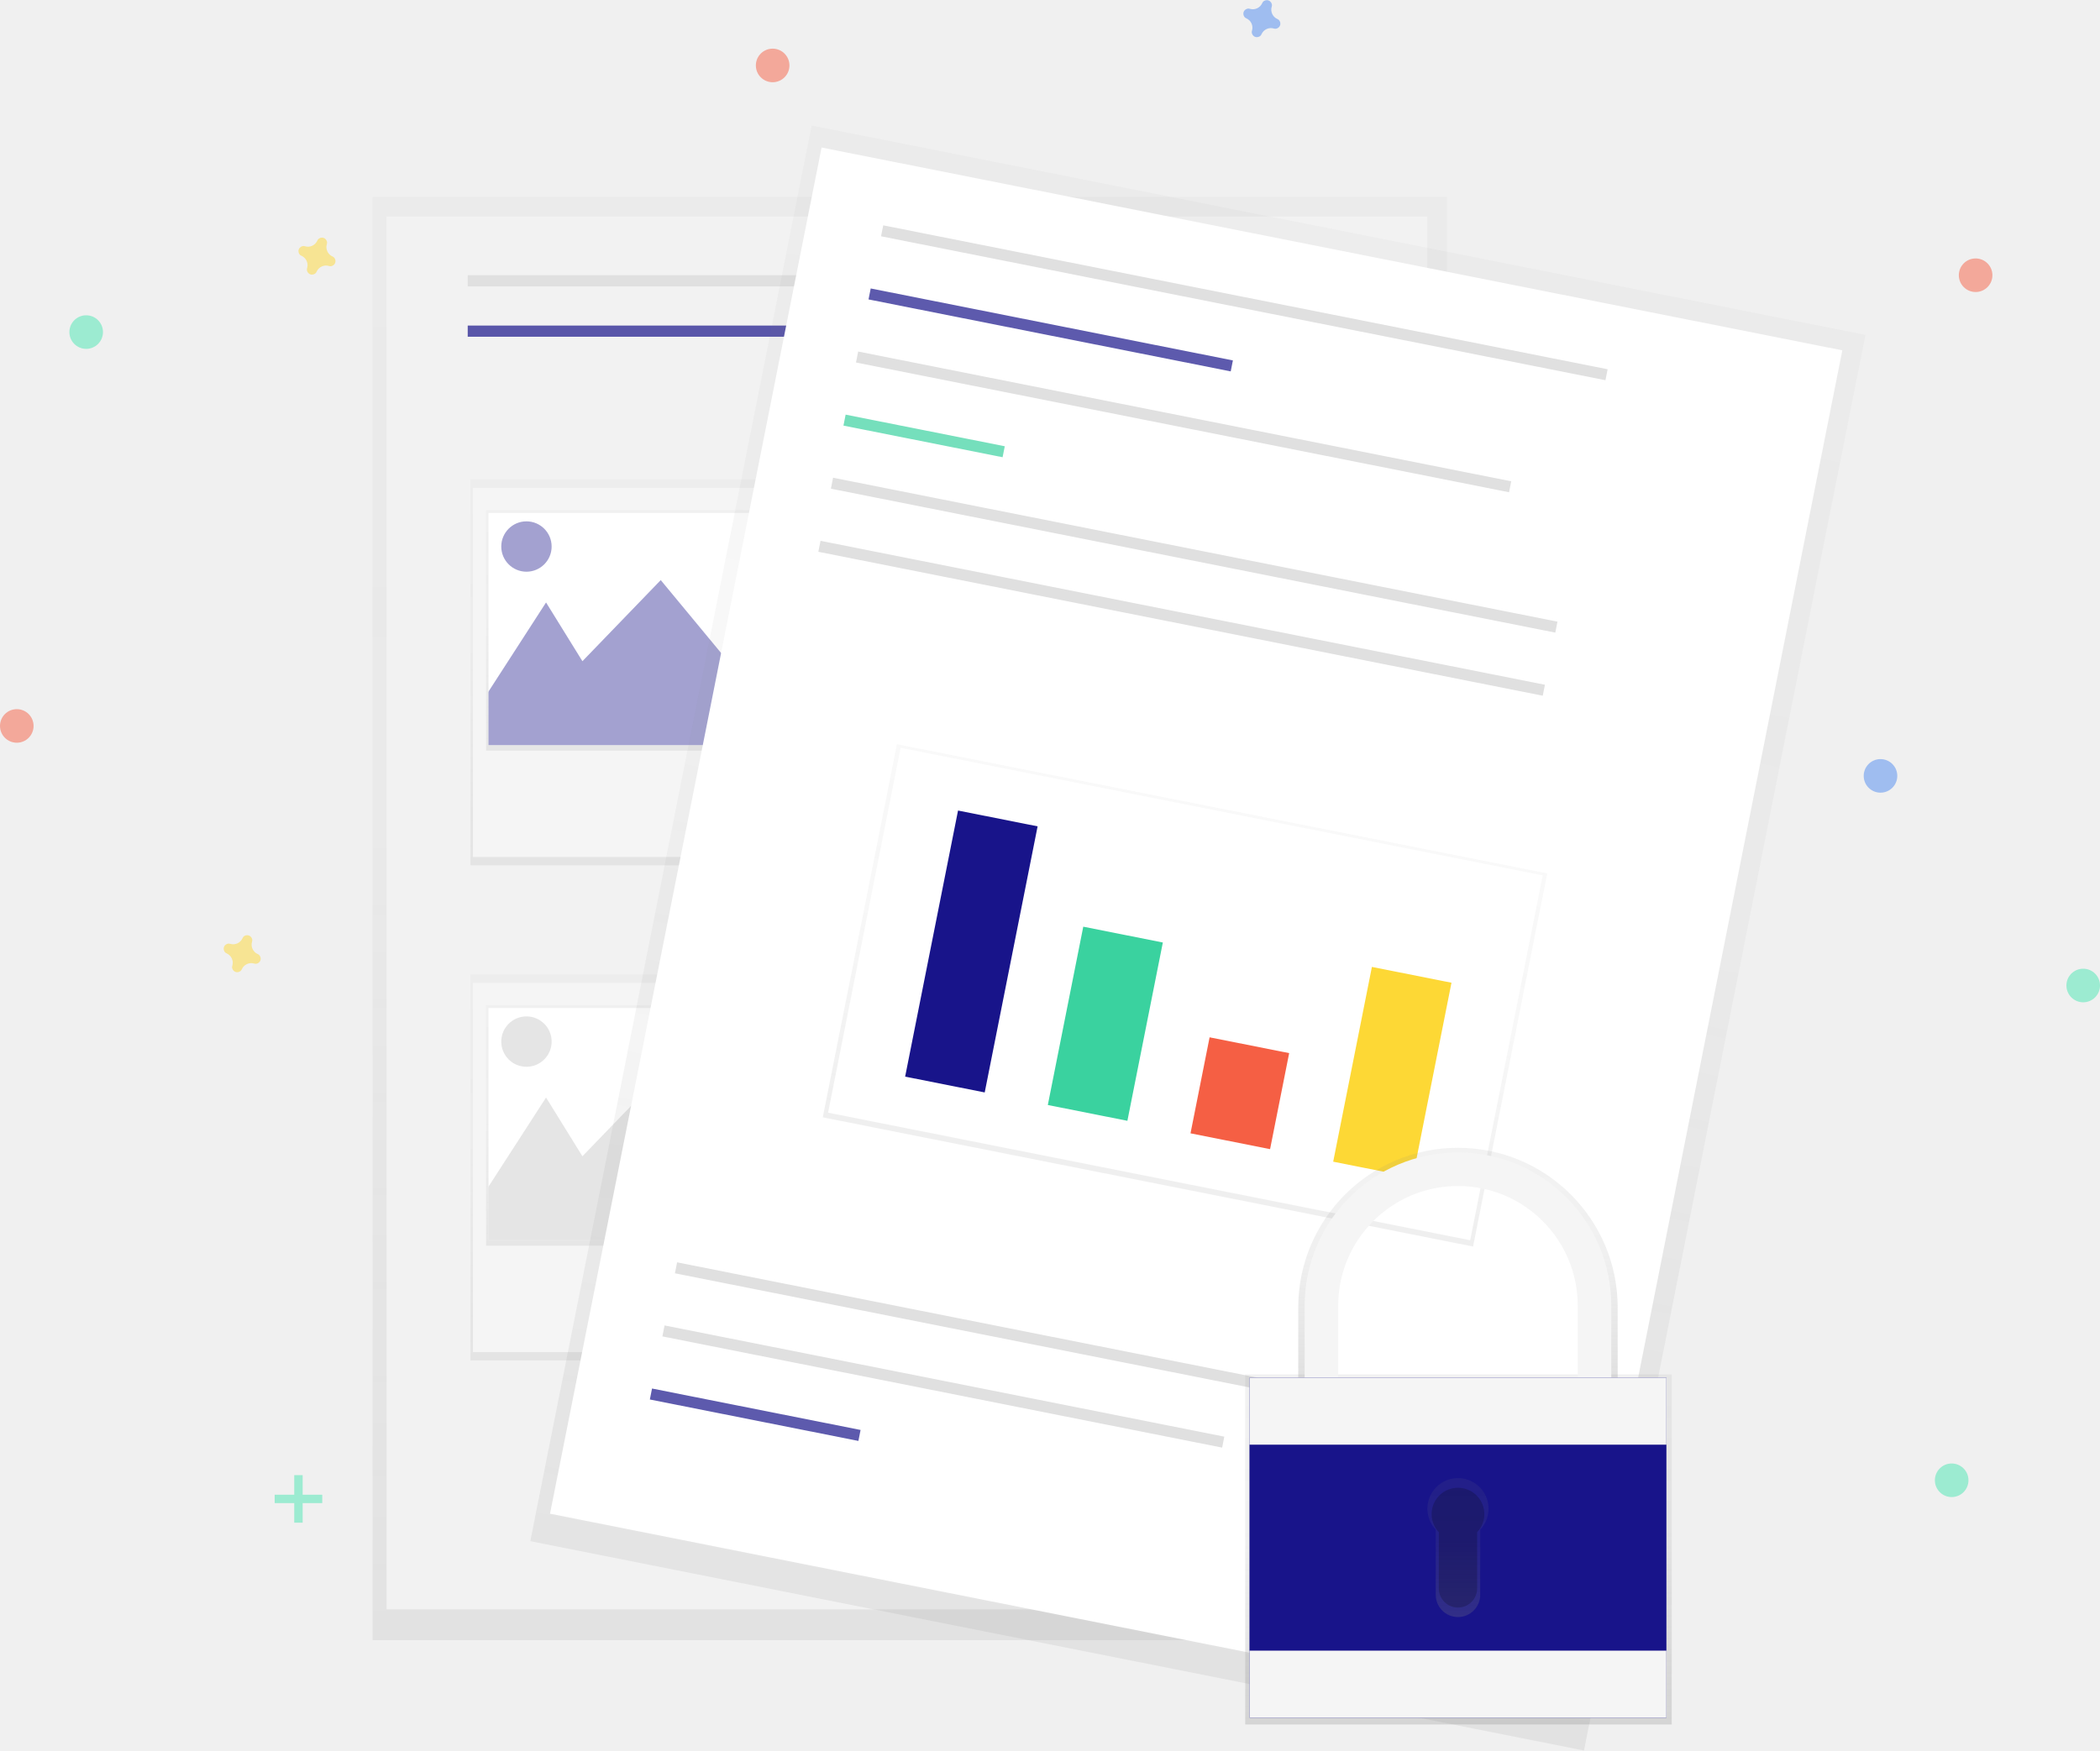
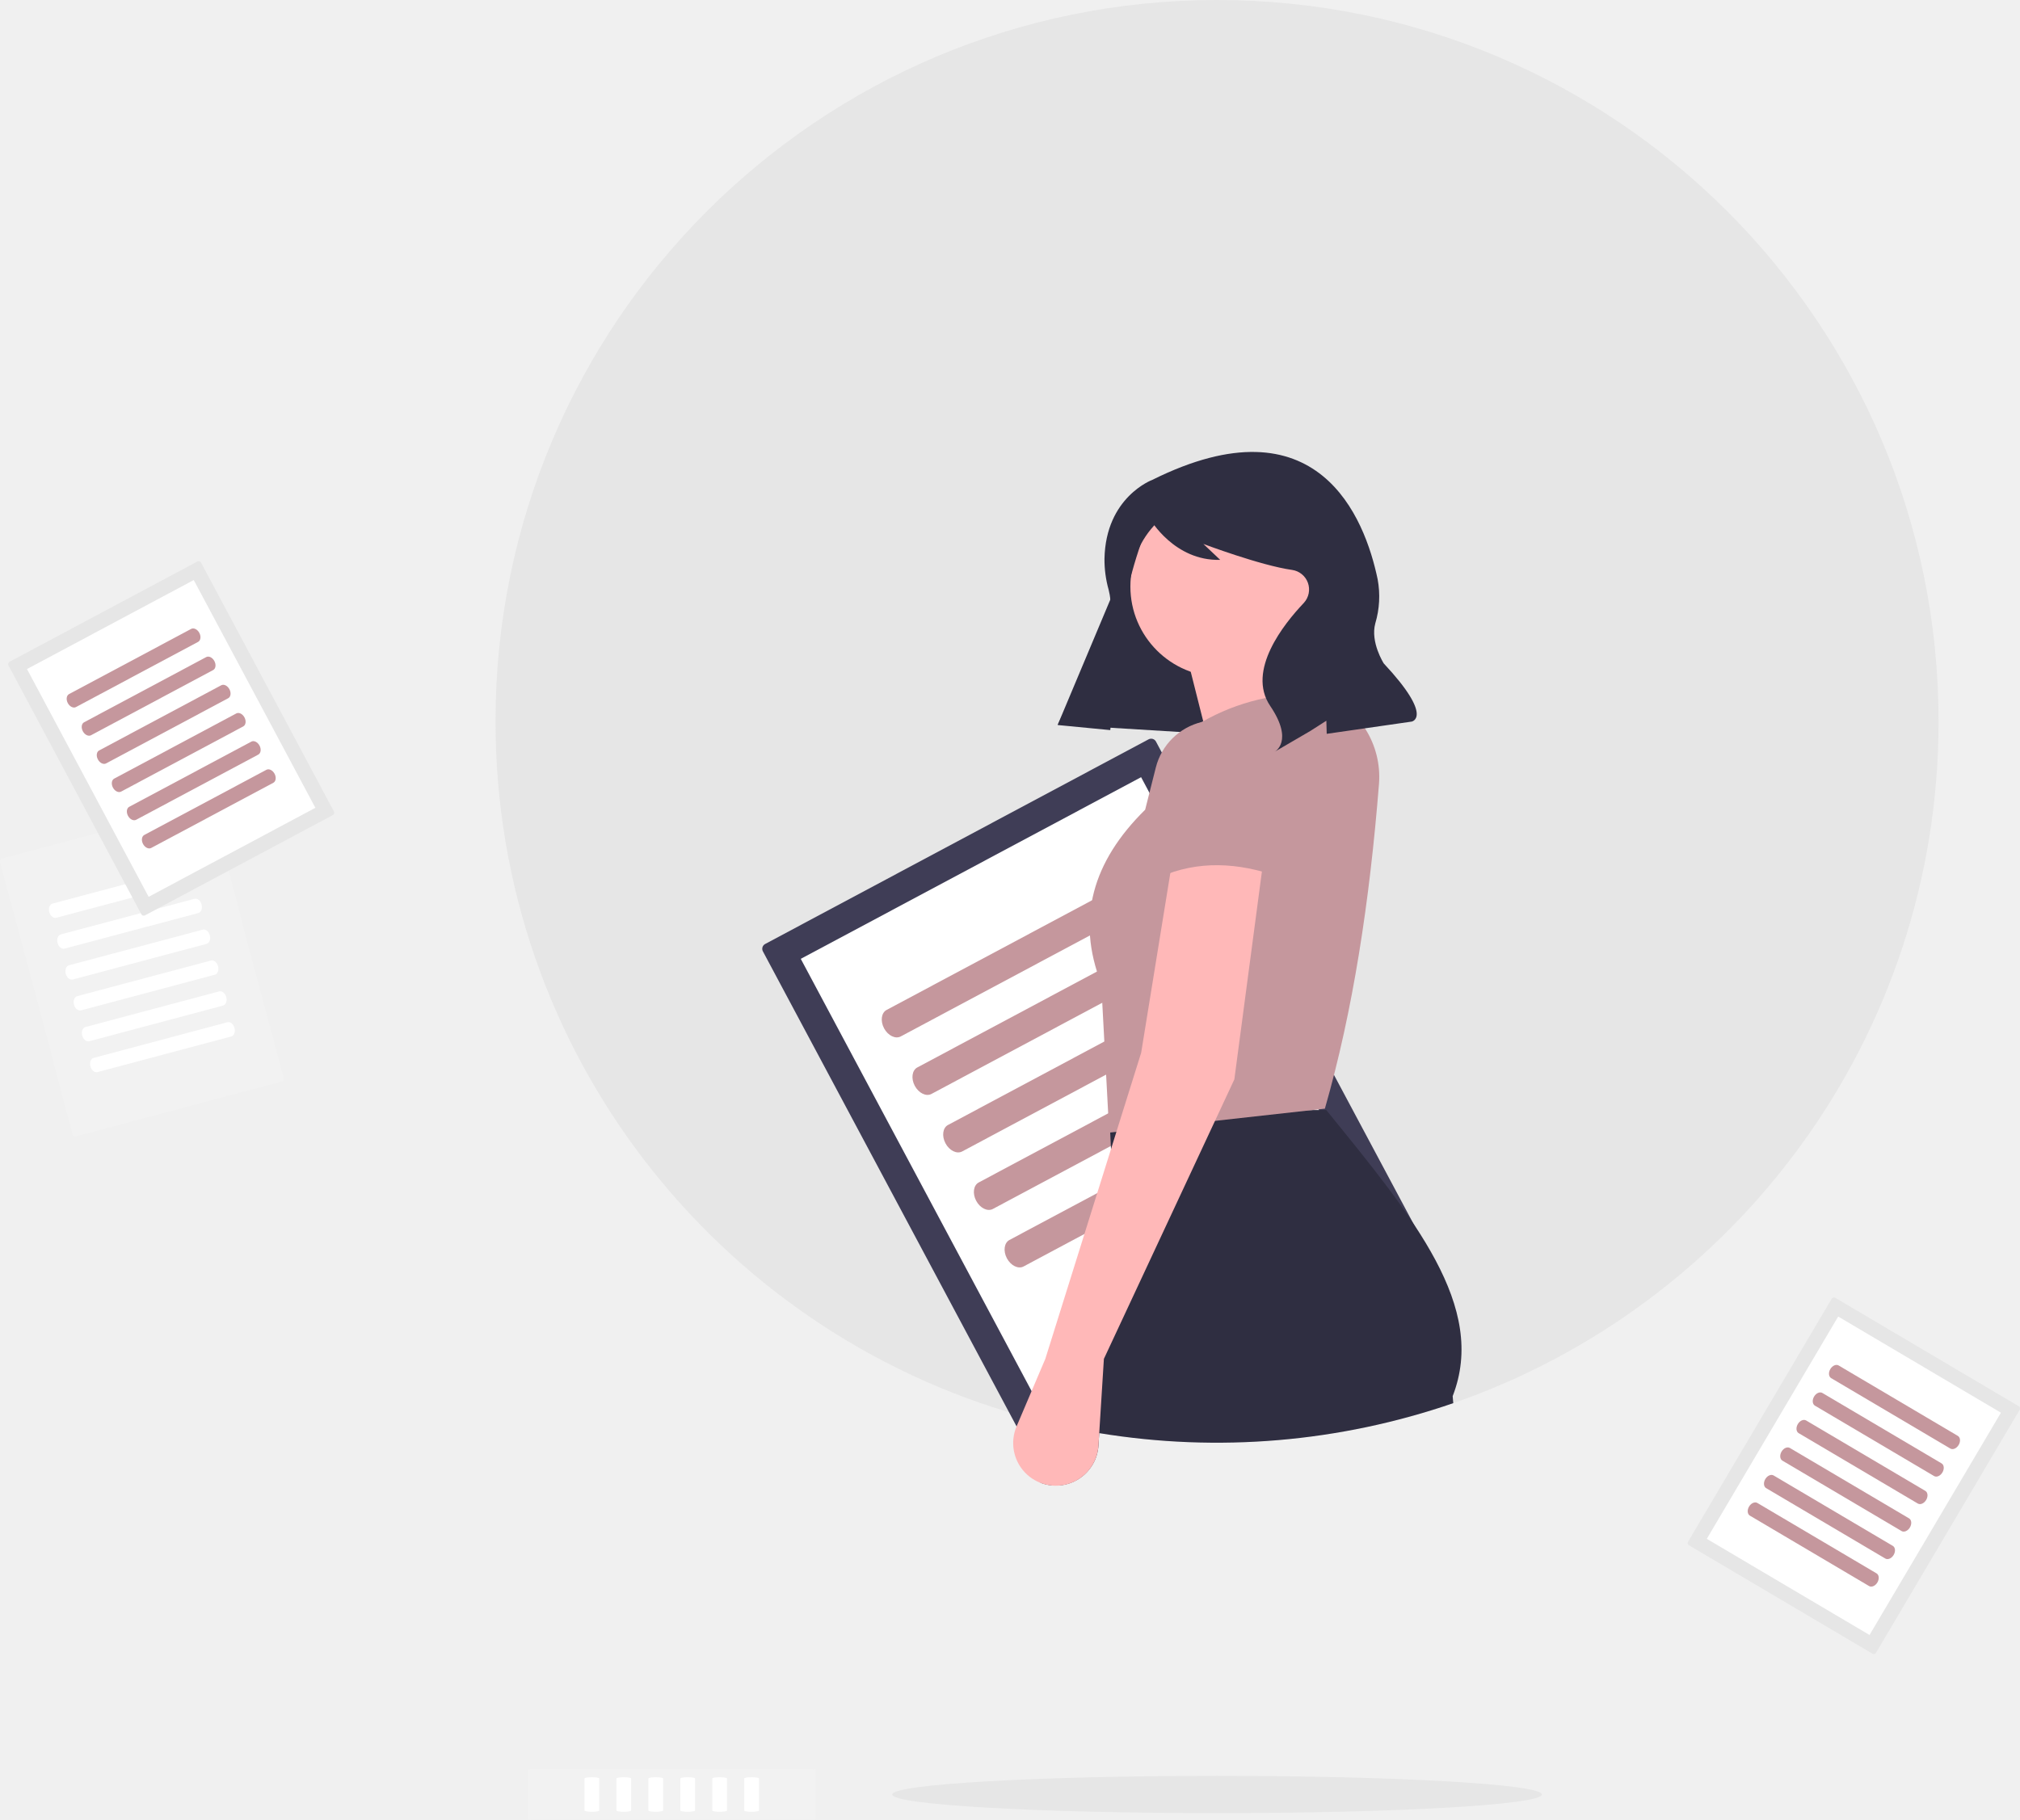
- <svg xmlns="http://www.w3.org/2000/svg" xmlns:xlink="http://www.w3.org/1999/xlink" id="e8f68bdd-4984-4f2e-95b7-7fc8ec281257" data-name="Layer 1" width="918.14" height="765.54" viewBox="0 0 918.14 765.54">
-   <defs>
-     <linearGradient id="27aa7b70-b106-4a00-be67-693c8380e41d" x1="397.74" y1="717.25" x2="397.74" y2="86.11" gradientUnits="userSpaceOnUse">
-       <stop offset="0" stop-color="gray" stop-opacity="0.25" />
-       <stop offset="0.54" stop-color="gray" stop-opacity="0.12" />
-       <stop offset="1" stop-color="gray" stop-opacity="0.1" />
-     </linearGradient>
-     <linearGradient id="46a816da-c484-41ec-8a6f-fbf14454d910" x1="288.88" y1="378.44" x2="288.88" y2="209.65" xlink:href="#27aa7b70-b106-4a00-be67-693c8380e41d" />
-     <linearGradient id="32b634d8-28f1-48d9-a868-f602a2cad942" x1="288.88" y1="328.29" x2="288.88" y2="223.1" xlink:href="#27aa7b70-b106-4a00-be67-693c8380e41d" />
-     <clipPath id="7a4c6aff-0be0-461b-a111-b3ae1b8fbf73" transform="translate(-140.93 -67.23)">
-       <rect id="8cc91f6d-19b0-43cc-9c18-2faa83ac34ba" data-name="&lt;Rectangle&gt;" x="354.51" y="291.55" width="150.6" height="101.52" fill="#fff" />
-     </clipPath>
-     <linearGradient id="38f1cb81-8fac-4205-a0ff-a33ac00d354c" x1="288.88" y1="594.94" x2="288.88" y2="426.14" xlink:href="#27aa7b70-b106-4a00-be67-693c8380e41d" />
-     <linearGradient id="6fc01aaf-135e-403e-a209-43b2a4fe59f1" x1="288.88" y1="544.79" x2="288.88" y2="439.6" xlink:href="#27aa7b70-b106-4a00-be67-693c8380e41d" />
-     <clipPath id="79ce363a-d134-40e4-9f82-b96d04a36978" transform="translate(-140.93 -67.23)">
-       <rect id="5b44e697-61fe-43bd-9a58-5f3e41301748" data-name="&lt;Rectangle&gt;" x="354.51" y="508.05" width="150.6" height="101.52" fill="#fff" />
-     </clipPath>
-     <linearGradient id="54803c44-522d-4b9e-9a34-f1f7b43e8483" x1="671.57" y1="760.34" x2="671.57" y2="129.2" gradientTransform="translate(1109.43 -194.1) rotate(90)" xlink:href="#27aa7b70-b106-4a00-be67-693c8380e41d" />
-     <linearGradient id="089a6a47-adaa-499b-aefb-cd6464b62fb8" x1="670.96" y1="553.63" x2="670.96" y2="387.28" gradientTransform="translate(1129.51 -168.41) rotate(90)" xlink:href="#27aa7b70-b106-4a00-be67-693c8380e41d" />
-     <linearGradient id="fd8d88e0-7826-450d-9e0b-001d1be709c2" x1="637.66" y1="754.12" x2="637.66" y2="601.05" xlink:href="#27aa7b70-b106-4a00-be67-693c8380e41d" />
-     <linearGradient id="8d1793c5-b76e-44e2-a52e-569460402331" x1="778.37" y1="673.86" x2="778.37" y2="569.13" xlink:href="#27aa7b70-b106-4a00-be67-693c8380e41d" />
-     <linearGradient id="4745700d-8097-45ff-9f71-625443fc4ad8" x1="778.37" y1="774.41" x2="778.37" y2="713.66" xlink:href="#27aa7b70-b106-4a00-be67-693c8380e41d" />
-   </defs>
-   <g opacity="0.5">
-     <rect x="162.9" y="86.11" width="469.69" height="631.14" fill="url(#27aa7b70-b106-4a00-be67-693c8380e41d)" />
-   </g>
-   <rect x="169.02" y="94.67" width="455.01" height="609.12" fill="#f2f2f2" />
-   <rect x="204.49" y="120.36" width="156.56" height="4.89" fill="#e0e0e0" />
-   <rect x="204.49" y="142.37" width="156.56" height="4.89" fill="#18148a" opacity="0.7" />
-   <rect x="384.29" y="120.36" width="156.56" height="4.89" fill="#e0e0e0" />
-   <rect x="408.75" y="259.8" width="156.56" height="4.89" fill="#e0e0e0" />
-   <rect x="412.42" y="273.25" width="156.56" height="4.89" fill="#e0e0e0" />
-   <rect x="419.76" y="286.7" width="156.56" height="4.89" fill="#e0e0e0" />
-   <rect x="408.75" y="476.29" width="156.56" height="4.89" fill="#e0e0e0" />
-   <rect x="412.42" y="489.75" width="156.56" height="4.89" fill="#e0e0e0" />
-   <rect x="419.76" y="503.2" width="156.56" height="4.89" fill="#e0e0e0" />
-   <g opacity="0.5">
-     <rect x="205.71" y="209.65" width="166.35" height="168.79" fill="url(#46a816da-c484-41ec-8a6f-fbf14454d910)" />
-   </g>
-   <rect x="206.76" y="213.32" width="163.72" height="161.45" fill="#f5f5f5" />
-   <g opacity="0.5">
-     <rect x="212.53" y="223.1" width="152.7" height="105.19" fill="url(#32b634d8-28f1-48d9-a868-f602a2cad942)" />
-   </g>
-   <rect id="689f37f3-cc41-448d-b172-63ec123bc985" data-name="&lt;Rectangle&gt;" x="213.58" y="224.32" width="150.6" height="101.52" fill="#fff" />
-   <g clip-path="url(#7a4c6aff-0be0-461b-a111-b3ae1b8fbf73)">
-     <polygon points="200.82 322.18 238.74 263.46 254.64 289.15 288.88 253.68 318.24 289.15 343.93 236.56 409.98 341.75 195.93 334.41 200.82 322.18" fill="#18148a" opacity="0.4" />
-     <circle cx="230.17" cy="239" r="11.01" fill="#18148a" opacity="0.4" />
-   </g>
-   <g opacity="0.5">
-     <rect x="205.71" y="426.14" width="166.35" height="168.79" fill="url(#38f1cb81-8fac-4205-a0ff-a33ac00d354c)" />
-   </g>
-   <rect x="206.76" y="429.81" width="163.72" height="161.45" fill="#f5f5f5" />
-   <g opacity="0.5">
-     <rect x="212.53" y="439.6" width="152.7" height="105.19" fill="url(#6fc01aaf-135e-403e-a209-43b2a4fe59f1)" />
-   </g>
-   <rect id="b429ac3a-f8a8-4171-bcce-5b6c002c0714" data-name="&lt;Rectangle&gt;" x="213.58" y="440.82" width="150.6" height="101.52" fill="#fff" />
-   <g clip-path="url(#79ce363a-d134-40e4-9f82-b96d04a36978)">
-     <polygon points="200.82 538.67 238.74 479.96 254.64 505.65 288.88 470.18 318.24 505.65 343.93 453.05 409.98 558.24 195.93 550.9 200.82 538.67" fill="#bdbdbd" opacity="0.4" />
-     <circle cx="230.17" cy="455.5" r="11.01" fill="#bdbdbd" opacity="0.4" />
-   </g>
-   <g opacity="0.5">
-     <rect x="349.09" y="242.63" width="631.14" height="469.69" transform="translate(-74.16 969.06) rotate(-78.76)" fill="url(#54803c44-522d-4b9e-9a34-f1f7b43e8483)" />
-   </g>
-   <rect x="359.37" y="247.33" width="609.12" height="455.01" transform="translate(-72.16 966.22) rotate(-78.76)" fill="#fff" />
-   <rect x="523.5" y="197.22" width="322.91" height="4.89" transform="translate(-88.86 -196.94) rotate(11.24)" fill="#e0e0e0" />
-   <rect x="433.36" y="650.7" width="322.91" height="4.89" transform="translate(-2.18 -170.66) rotate(11.24)" fill="#e0e0e0" />
-   <rect x="428.58" y="671.14" width="249.52" height="4.89" transform="translate(1.01 -162.18) rotate(11.24)" fill="#e0e0e0" />
-   <rect x="424.6" y="683.47" width="92.96" height="4.89" transform="translate(1.84 -145.91) rotate(11.24)" fill="#18148a" opacity="0.7" />
-   <rect x="519.57" y="209.08" width="161.45" height="4.89" transform="translate(-88.17 -180.2) rotate(11.24)" fill="#18148a" opacity="0.7" />
-   <rect x="512.84" y="249.31" width="291.11" height="4.89" transform="translate(-79.21 -190.76) rotate(11.24)" fill="#e0e0e0" />
-   <rect x="509.47" y="255.44" width="70.94" height="4.89" transform="translate(-80.19 -168.52) rotate(11.24)" fill="#3ad29f" opacity="0.7" />
-   <rect x="501.56" y="307.59" width="322.91" height="4.89" transform="translate(-67.76 -190.54) rotate(11.24)" fill="#e0e0e0" />
-   <g opacity="0.5">
-     <rect x="575.87" y="357.6" width="166.35" height="289.88" transform="translate(-103.27 983.74) rotate(-78.76)" fill="url(#089a6a47-adaa-499b-aefb-cd6464b62fb8)" />
-   </g>
-   <rect x="516.06" y="420.61" width="286.22" height="162.68" transform="translate(-30.42 -186.11) rotate(11.24)" fill="#fff" />
-   <rect x="496.08" y="335.18" width="322.91" height="4.89" transform="translate(-62.49 -188.94) rotate(11.24)" fill="#e0e0e0" />
-   <rect x="547.86" y="424.02" width="35.47" height="118.64" transform="translate(-35.84 -168.22) rotate(11.24)" fill="#18148a" />
-   <rect x="606.43" y="475.19" width="35.47" height="79.5" transform="translate(-28.56 -179.03) rotate(11.24)" fill="#3ad29f" />
-   <rect x="665.23" y="523.93" width="35.47" height="42.81" transform="translate(-21.5 -189.92) rotate(11.24)" fill="#f55f44" />
-   <rect x="731.91" y="492.72" width="35.47" height="86.84" transform="translate(-22.02 -203.09) rotate(11.24)" fill="#fdd835" />
-   <g opacity="0.5">
-     <rect x="128.65" y="645.09" width="3.67" height="20.79" fill="#47e6b1" />
-     <rect x="269.58" y="712.31" width="3.67" height="20.79" transform="translate(853.2 384.07) rotate(90)" fill="#47e6b1" />
-   </g>
-   <path d="M699.44,75.56a4.49,4.49,0,0,1-2.5-5.43,2.16,2.16,0,0,0,.1-.5h0a2.25,2.25,0,0,0-4-1.49h0a2.16,2.16,0,0,0-.25.44,4.49,4.49,0,0,1-5.43,2.5,2.16,2.16,0,0,0-.5-.1h0a2.25,2.25,0,0,0-1.49,4h0a2.16,2.16,0,0,0,.44.25,4.49,4.49,0,0,1,2.5,5.43,2.16,2.16,0,0,0-.1.5h0a2.25,2.25,0,0,0,4,1.49h0a2.16,2.16,0,0,0,.25-.44,4.49,4.49,0,0,1,5.43-2.5,2.16,2.16,0,0,0,.5.1h0a2.25,2.25,0,0,0,1.49-4h0A2.16,2.16,0,0,0,699.44,75.56Z" transform="translate(-140.93 -67.23)" fill="#4d8af0" opacity="0.5" />
-   <path d="M286.33,179.4a4.49,4.49,0,0,1-2.5-5.43,2.16,2.16,0,0,0,.1-.5h0a2.25,2.25,0,0,0-4-1.49h0a2.16,2.16,0,0,0-.25.44,4.49,4.49,0,0,1-5.43,2.5,2.16,2.16,0,0,0-.5-.1h0a2.25,2.25,0,0,0-1.49,4h0a2.16,2.16,0,0,0,.44.25,4.49,4.49,0,0,1,2.5,5.43,2.16,2.16,0,0,0-.1.5h0a2.25,2.25,0,0,0,4,1.49h0a2.16,2.16,0,0,0,.25-.44,4.49,4.49,0,0,1,5.43-2.5,2.16,2.16,0,0,0,.5.1h0a2.25,2.25,0,0,0,1.49-4h0A2.16,2.16,0,0,0,286.33,179.4Z" transform="translate(-140.93 -67.23)" fill="#fdd835" opacity="0.5" />
-   <path d="M253.63,484.46a4.49,4.49,0,0,1-2.5-5.43,2.16,2.16,0,0,0,.1-.5h0a2.25,2.25,0,0,0-4-1.49h0a2.16,2.16,0,0,0-.25.44,4.49,4.49,0,0,1-5.43,2.5,2.16,2.16,0,0,0-.5-.1h0a2.25,2.25,0,0,0-1.49,4h0a2.16,2.16,0,0,0,.44.25,4.49,4.49,0,0,1,2.5,5.43,2.16,2.16,0,0,0-.1.5h0a2.25,2.25,0,0,0,4,1.49h0a2.16,2.16,0,0,0,.25-.44,4.49,4.49,0,0,1,5.43-2.5,2.16,2.16,0,0,0,.5.1h0a2.25,2.25,0,0,0,1.49-4h0A2.16,2.16,0,0,0,253.63,484.46Z" transform="translate(-140.93 -67.23)" fill="#fdd835" opacity="0.5" />
-   <circle cx="337.81" cy="28.62" r="7.34" fill="#f55f44" opacity="0.5" />
-   <circle cx="7.34" cy="317.46" r="7.34" fill="#f55f44" opacity="0.5" />
-   <circle cx="863.76" cy="120.36" r="7.34" fill="#f55f44" opacity="0.5" />
-   <circle cx="822.17" cy="339.3" r="7.34" fill="#4d8af0" opacity="0.5" />
-   <circle cx="37.68" cy="145.22" r="7.34" fill="#47e6b1" opacity="0.5" />
-   <circle cx="853.29" cy="647.34" r="7.34" fill="#47e6b1" opacity="0.5" />
-   <circle cx="910.8" cy="430.97" r="7.34" fill="#47e6b1" opacity="0.5" />
-   <rect x="544.42" y="601.05" width="186.48" height="153.07" fill="url(#fd8d88e0-7826-450d-9e0b-001d1be709c2)" />
-   <path d="M723.82,639a54.55,54.55,0,0,1,109.1,0v34.91h15.27V639a69.82,69.82,0,0,0-139.65,0v34.91h15.27Z" transform="translate(-140.93 -67.23)" fill="url(#8d1793c5-b76e-44e2-a52e-569460402331)" />
-   <path d="M726,638.25a52.37,52.37,0,1,1,104.74,0v33.52H845.4V638.25a67,67,0,0,0-134.06,0v33.52H726Z" transform="translate(-140.93 -67.23)" fill="#f5f5f5" />
-   <rect x="546.32" y="602.45" width="182.24" height="148.73" fill="#18148a" />
-   <rect x="546.32" y="602.45" width="182.24" height="148.73" fill="#f5f5f5" />
-   <rect x="546.32" y="631.77" width="182.24" height="90.07" fill="#18148a" />
-   <path d="M791.73,727a13.36,13.36,0,1,0-23.08,9.15v28.51a9.72,9.72,0,0,0,19.44,0V736.18A13.3,13.3,0,0,0,791.73,727Z" transform="translate(-140.93 -67.23)" fill="url(#4745700d-8097-45ff-9f71-625443fc4ad8)" />
-   <path d="M789.89,729.38a11.52,11.52,0,1,0-19.9,7.89v24.58a8.38,8.38,0,1,0,16.76,0V737.27A11.47,11.47,0,0,0,789.89,729.38Z" transform="translate(-140.93 -67.23)" opacity="0.2" />
+ <svg xmlns="http://www.w3.org/2000/svg" id="ab68c390-6f1f-4fbb-b841-490399a425ac" data-name="Layer 1" width="758.697" height="683.657" viewBox="0 0 758.697 683.657">
+   <path d="M948.765,379.171c0,118.6-76.18,219.4-182.28,256.14a272.758,272.758,0,0,1-132.97,11.26q-6.345-1.035-12.6-2.38-8.475-1.8-16.75-4.14c-113.91-32.06-197.4-136.72-197.4-260.88,0-149.67,121.33-271,271-271S948.765,229.501,948.765,379.171Z" transform="translate(-220.6515 -108.1713)" fill="#e6e6e6" />
+   <path d="M508.028,462.814a2.043,2.043,0,0,0-.839,2.762L609.077,656.415a2.043,2.043,0,0,0,2.762.839l144.03-76.897a2.043,2.043,0,0,0,.839-2.762L654.819,386.756a2.043,2.043,0,0,0-2.762-.839Z" transform="translate(-220.6515 -108.1713)" fill="#3f3d56" />
+   <path d="M521.416,468.391l93.239,174.635,127.826-68.245L649.242,400.144Zm-8.1,4.324.018-.009-.02.01Z" transform="translate(-220.6515 -108.1713)" fill="#fff" />
+   <path d="M553.645,487.59c-1.986,1.06-2.409,4.155-.944,6.898s4.272,4.114,6.257,3.054l93.619-49.983c1.986-1.06,2.409-4.155.944-6.898s-4.272-4.114-6.257-3.054Z" transform="translate(-220.6515 -108.1713)" fill="#c5979d" />
+   <path d="M565.18,509.194c-1.986,1.06-2.409,4.155-.944,6.898s4.272,4.114,6.257,3.054l93.619-49.983c1.986-1.06,2.409-4.155.944-6.898s-4.272-4.114-6.257-3.054Z" transform="translate(-220.6515 -108.1713)" fill="#c5979d" />
+   <path d="M576.715,530.799c-1.986,1.06-2.409,4.155-.944,6.898s4.272,4.114,6.257,3.054l93.619-49.983c1.986-1.06,2.409-4.155.944-6.898s-4.272-4.114-6.257-3.054Z" transform="translate(-220.6515 -108.1713)" fill="#c5979d" />
+   <path d="M588.249,552.403c-1.986,1.06-2.409,4.155-.944,6.898s4.272,4.114,6.257,3.054L687.182,512.372c1.986-1.06,2.409-4.155.944-6.898s-4.272-4.114-6.257-3.054Z" transform="translate(-220.6515 -108.1713)" fill="#c5979d" />
+   <path d="M599.784,574.008c-1.986,1.06-2.409,4.155-.944,6.898s4.272,4.114,6.257,3.054l93.619-49.983c1.986-1.06,2.409-4.155.944-6.898s-4.272-4.114-6.257-3.054Z" transform="translate(-220.6515 -108.1713)" fill="#c5979d" />
+   <polygon points="397.312 272.193 482.142 277.373 505.899 206.525 431.494 190.804 397.312 272.193" fill="#2f2e41" />
+   <circle cx="458.491" cy="220.351" r="33.927" fill="#ffb8b8" />
+   <polygon points="513.613 288.5 458.613 297.5 444.113 240 482.613 236.5 513.613 288.5" fill="#ffb8b8" />
+   <path d="M766.265,632.671l.22,2.64a272.758,272.758,0,0,1-132.97,11.26l-.29,4.69a16.049,16.049,0,0,1-21.79,13.94l9.48-21.01,11.99-26.59,7.86-17.43-2.83-60.3-.3-6.24-.37-7.96,5.12-.03,36.4-.22,34.69-.22,5.29-.03C751.935,565.971,779.305,599.131,766.265,632.671Z" transform="translate(-220.6515 -108.1713)" fill="#2f2e41" />
+   <path d="M718.265,524.671l-81,9-3-56c-9.506-24.244-3.231-45.884,16.498-65.303l4.011-15.876a23.504,23.504,0,0,1,17.362-17.112h0c13.259-7.604,28.278-11.229,45.13-10.709h0a33.676,33.676,0,0,1,21.324,33.987C735.104,446.668,728.847,487.864,718.265,524.671Z" transform="translate(-220.6515 -108.1713)" fill="#c5979d" />
+   <path d="M695.265,430.671l-.65,4.91-10.35,78.09-5.48,11.75-1.79,3.84-41.73,89.41-1.75,27.9-.29,4.69a16.029,16.029,0,1,1-30.73-7.28l1.67-3.93,9.1-21.38,24.67-78.8,2.03-6.5,2.42-7.73,6.88-21.97,10.96-67.56,1.04-6.44Z" transform="translate(-220.6515 -108.1713)" fill="#ffb8b8" />
+   <path d="M701.265,437.671c-15.716-5.647-30.792-6.248-45,0l4.637-40.195a19.171,19.171,0,0,1,18.152-19.794h0a19.171,19.171,0,0,1,20.155,18.203Z" transform="translate(-220.6515 -108.1713)" fill="#c5979d" />
+   <path d="M653.477,288.437s-17.543,6.402-17.993,29.677a42.02,42.02,0,0,0,1.553,11.589c1.137,4.278,2.05,13.559-5.599,25.931a239.877,239.877,0,0,0-13.533,24.914v0l19.753,1.906,3.266-32.745a162.534,162.534,0,0,1,11.611-46.167l.128-.308s9.062,15.75,26.285,15.265l-6.324-5.978s21.572,8.124,33.302,9.755a7.429,7.429,0,0,1,4.474,12.353q-.103.113-.211.227c-7.173,7.589-21.451,25.228-12.458,38.518s1.715,17.188,1.715,17.188l13.325-7.763,6.047-3.864.139,4.921,31.882-4.592s8.577-1.473-10.466-21.867c0,0-5.102-7.984-3.167-15.049a35.346,35.346,0,0,0,.878-16.562C733.3,302.842,715.788,257.447,653.477,288.437Z" transform="translate(-220.6515 -108.1713)" fill="#2f2e41" />
+   <ellipse cx="457.113" cy="674.157" rx="122" ry="7" fill="#e6e6e6" />
+   <path d="M221.394,430.704a1.001,1.001,0,0,0-.709,1.224l27.29,102.427a1.001,1.001,0,0,0,1.224.709l77.303-20.596a1.001,1.001,0,0,0,.709-1.224L299.921,410.817a1.001,1.001,0,0,0-1.224-.709Z" transform="translate(-220.6515 -108.1713)" fill="#f2f2f2" />
+   <path d="M240.39,447.62c-1.066.284-1.613,1.713-1.221,3.186s1.578,2.44,2.644,2.156l50.247-13.388c1.066-.284,1.613-1.713,1.221-3.186s-1.578-2.44-2.644-2.156Z" transform="translate(-220.6515 -108.1713)" fill="#fff" />
+   <path d="M243.479,459.215c-1.066.284-1.613,1.713-1.221,3.186s1.578,2.44,2.644,2.156l50.247-13.388c1.066-.284,1.613-1.713,1.221-3.186s-1.578-2.44-2.644-2.156Z" transform="translate(-220.6515 -108.1713)" fill="#fff" />
+   <path d="M246.568,470.811c-1.066.284-1.613,1.713-1.221,3.186s1.578,2.44,2.644,2.156l50.247-13.388c1.066-.284,1.613-1.713,1.221-3.186s-1.578-2.44-2.644-2.156Z" transform="translate(-220.6515 -108.1713)" fill="#fff" />
+   <path d="M249.658,482.406c-1.066.284-1.613,1.713-1.221,3.186s1.578,2.44,2.644,2.156l50.247-13.388c1.066-.284,1.613-1.713,1.221-3.186s-1.578-2.44-2.644-2.156Z" transform="translate(-220.6515 -108.1713)" fill="#fff" />
+   <path d="M252.747,494.002c-1.066.284-1.613,1.713-1.221,3.186s1.578,2.44,2.644,2.156l50.247-13.388c1.066-.284,1.613-1.713,1.221-3.186s-1.578-2.44-2.644-2.156Z" transform="translate(-220.6515 -108.1713)" fill="#fff" />
+   <path d="M255.837,505.597c-1.066.284-1.613,1.713-1.221,3.186s1.578,2.44,2.644,2.156l50.247-13.388c1.066-.284,1.613-1.713,1.221-3.186s-1.578-2.44-2.644-2.156Z" transform="translate(-220.6515 -108.1713)" fill="#fff" />
+   <path d="M418.948,791.597c0,.128.448.232,1,.232h106c.552,0,1-.104,1-.232v-18.537c0-.128-.448-.232-1-.232h-106c-.552,0-1,.104-1,.232Z" transform="translate(-220.6515 -108.1713)" fill="#f2f2f2" />
+   <path d="M440.184,788.353c0,.256,1.24.463,2.764.463s2.764-.208,2.764-.463V776.304c0-.256-1.24-.463-2.764-.463s-2.764.208-2.764.463Z" transform="translate(-220.6515 -108.1713)" fill="#fff" />
+   <path d="M452.184,788.353c0,.256,1.24.463,2.764.463s2.764-.208,2.764-.463V776.304c0-.256-1.24-.463-2.764-.463s-2.764.208-2.764.463Z" transform="translate(-220.6515 -108.1713)" fill="#fff" />
+   <path d="M464.184,788.353c0,.256,1.24.463,2.764.463s2.764-.208,2.764-.463V776.304c0-.256-1.24-.463-2.764-.463s-2.764.208-2.764.463Z" transform="translate(-220.6515 -108.1713)" fill="#fff" />
+   <path d="M476.184,788.353c0,.256,1.24.463,2.764.463s2.764-.208,2.764-.463V776.304c0-.256-1.24-.463-2.764-.463s-2.764.208-2.764.463Z" transform="translate(-220.6515 -108.1713)" fill="#fff" />
+   <path d="M488.184,788.353c0,.256,1.24.463,2.764.463s2.764-.208,2.764-.463V776.304c0-.256-1.24-.463-2.764-.463s-2.764.208-2.764.463Z" transform="translate(-220.6515 -108.1713)" fill="#fff" />
+   <path d="M500.184,788.353c0,.256,1.24.463,2.764.463s2.764-.208,2.764-.463V776.304c0-.256-1.24-.463-2.764-.463s-2.764.208-2.764.463Z" transform="translate(-220.6515 -108.1713)" fill="#fff" />
+   <path d="M224.23,356.789a1.001,1.001,0,0,0-.411,1.353l49.923,93.507a1.001,1.001,0,0,0,1.353.411l70.572-37.678a1.001,1.001,0,0,0,.411-1.353L296.155,319.522a1.001,1.001,0,0,0-1.353-.411Z" transform="translate(-220.6515 -108.1713)" fill="#e6e6e6" />
+   <path d="M230.79,359.521l45.685,85.567L339.107,411.65,293.422,326.082Zm-3.969,2.119.009-.004-.01.005Z" transform="translate(-220.6515 -108.1713)" fill="#fff" />
+   <path d="M246.582,368.928c-.973.519-1.18,2.036-.463,3.38s2.093,2.016,3.066,1.496L295.057,349.314c.973-.519,1.18-2.036.463-3.38s-2.093-2.016-3.066-1.496Z" transform="translate(-220.6515 -108.1713)" fill="#c5979d" />
+   <path d="M252.233,379.514c-.973.519-1.18,2.036-.463,3.38s2.093,2.016,3.066,1.496l45.872-24.491c.973-.519,1.18-2.036.463-3.38s-2.093-2.016-3.066-1.496Z" transform="translate(-220.6515 -108.1713)" fill="#c5979d" />
+   <path d="M257.885,390.1c-.973.519-1.18,2.036-.463,3.38s2.093,2.016,3.066,1.496L306.36,370.485c.973-.519,1.18-2.036.463-3.38s-2.093-2.016-3.066-1.496Z" transform="translate(-220.6515 -108.1713)" fill="#c5979d" />
+   <path d="M263.537,400.686c-.973.519-1.18,2.036-.463,3.38s2.093,2.016,3.066,1.496l45.872-24.491c.973-.519,1.18-2.036.463-3.38s-2.093-2.016-3.066-1.496Z" transform="translate(-220.6515 -108.1713)" fill="#c5979d" />
+   <path d="M269.188,411.271c-.973.519-1.18,2.036-.463,3.38s2.093,2.016,3.066,1.496l45.872-24.491c.973-.519,1.18-2.036.463-3.38s-2.093-2.016-3.066-1.496Z" transform="translate(-220.6515 -108.1713)" fill="#c5979d" />
+   <path d="M274.84,421.857c-.973.519-1.18,2.036-.463,3.38s2.093,2.016,3.066,1.496l45.872-24.491c.973-.519,1.18-2.036.463-3.38s-2.093-2.016-3.066-1.496Z" transform="translate(-220.6515 -108.1713)" fill="#c5979d" />
+   <path d="M909.984,595.746a1.001,1.001,0,0,0-1.37.352l-53.928,91.257a1.001,1.001,0,0,0,.352,1.37l68.873,40.7a1.001,1.001,0,0,0,1.37-.352l53.928-91.257a1.001,1.001,0,0,0-.352-1.37Z" transform="translate(-220.6515 -108.1713)" fill="#e6e6e6" />
+   <path d="M911.06,602.77l-49.348,83.509,61.124,36.122,49.349-83.509Zm-3.873-2.289.008.005-.009-.006Z" transform="translate(-220.6515 -108.1713)" fill="#fff" />
+   <path d="M911.233,621.151c-.95-.561-2.353.05-3.128,1.362s-.634,2.836.316,3.397l44.768,26.455c.95.561,2.353-.05,3.128-1.362s.634-2.836-.316-3.397Z" transform="translate(-220.6515 -108.1713)" fill="#c5979d" />
+   <path d="M905.128,631.482c-.95-.561-2.353.05-3.128,1.362s-.634,2.836.316,3.397l44.768,26.455c.95.561,2.353-.05,3.128-1.362s.634-2.836-.316-3.397Z" transform="translate(-220.6515 -108.1713)" fill="#c5979d" />
+   <path d="M899.023,641.813c-.95-.561-2.353.05-3.128,1.362s-.634,2.836.316,3.397l44.768,26.455c.95.561,2.353-.05,3.128-1.362s.634-2.836-.316-3.397Z" transform="translate(-220.6515 -108.1713)" fill="#c5979d" />
+   <path d="M892.918,652.144c-.95-.561-2.353.05-3.128,1.362s-.634,2.836.316,3.397L934.873,683.358c.95.561,2.353-.05,3.128-1.362s.634-2.836-.316-3.397Z" transform="translate(-220.6515 -108.1713)" fill="#c5979d" />
+   <path d="M886.813,662.475c-.95-.561-2.353.05-3.128,1.362s-.634,2.836.316,3.397l44.768,26.455c.95.561,2.353-.05,3.128-1.362s.634-2.836-.316-3.397Z" transform="translate(-220.6515 -108.1713)" fill="#c5979d" />
+   <path d="M880.708,672.806c-.95-.561-2.353.05-3.128,1.362s-.634,2.836.316,3.397l44.768,26.455c.95.561,2.353-.05,3.128-1.362s.634-2.836-.316-3.397Z" transform="translate(-220.6515 -108.1713)" fill="#c5979d" />
</svg>
